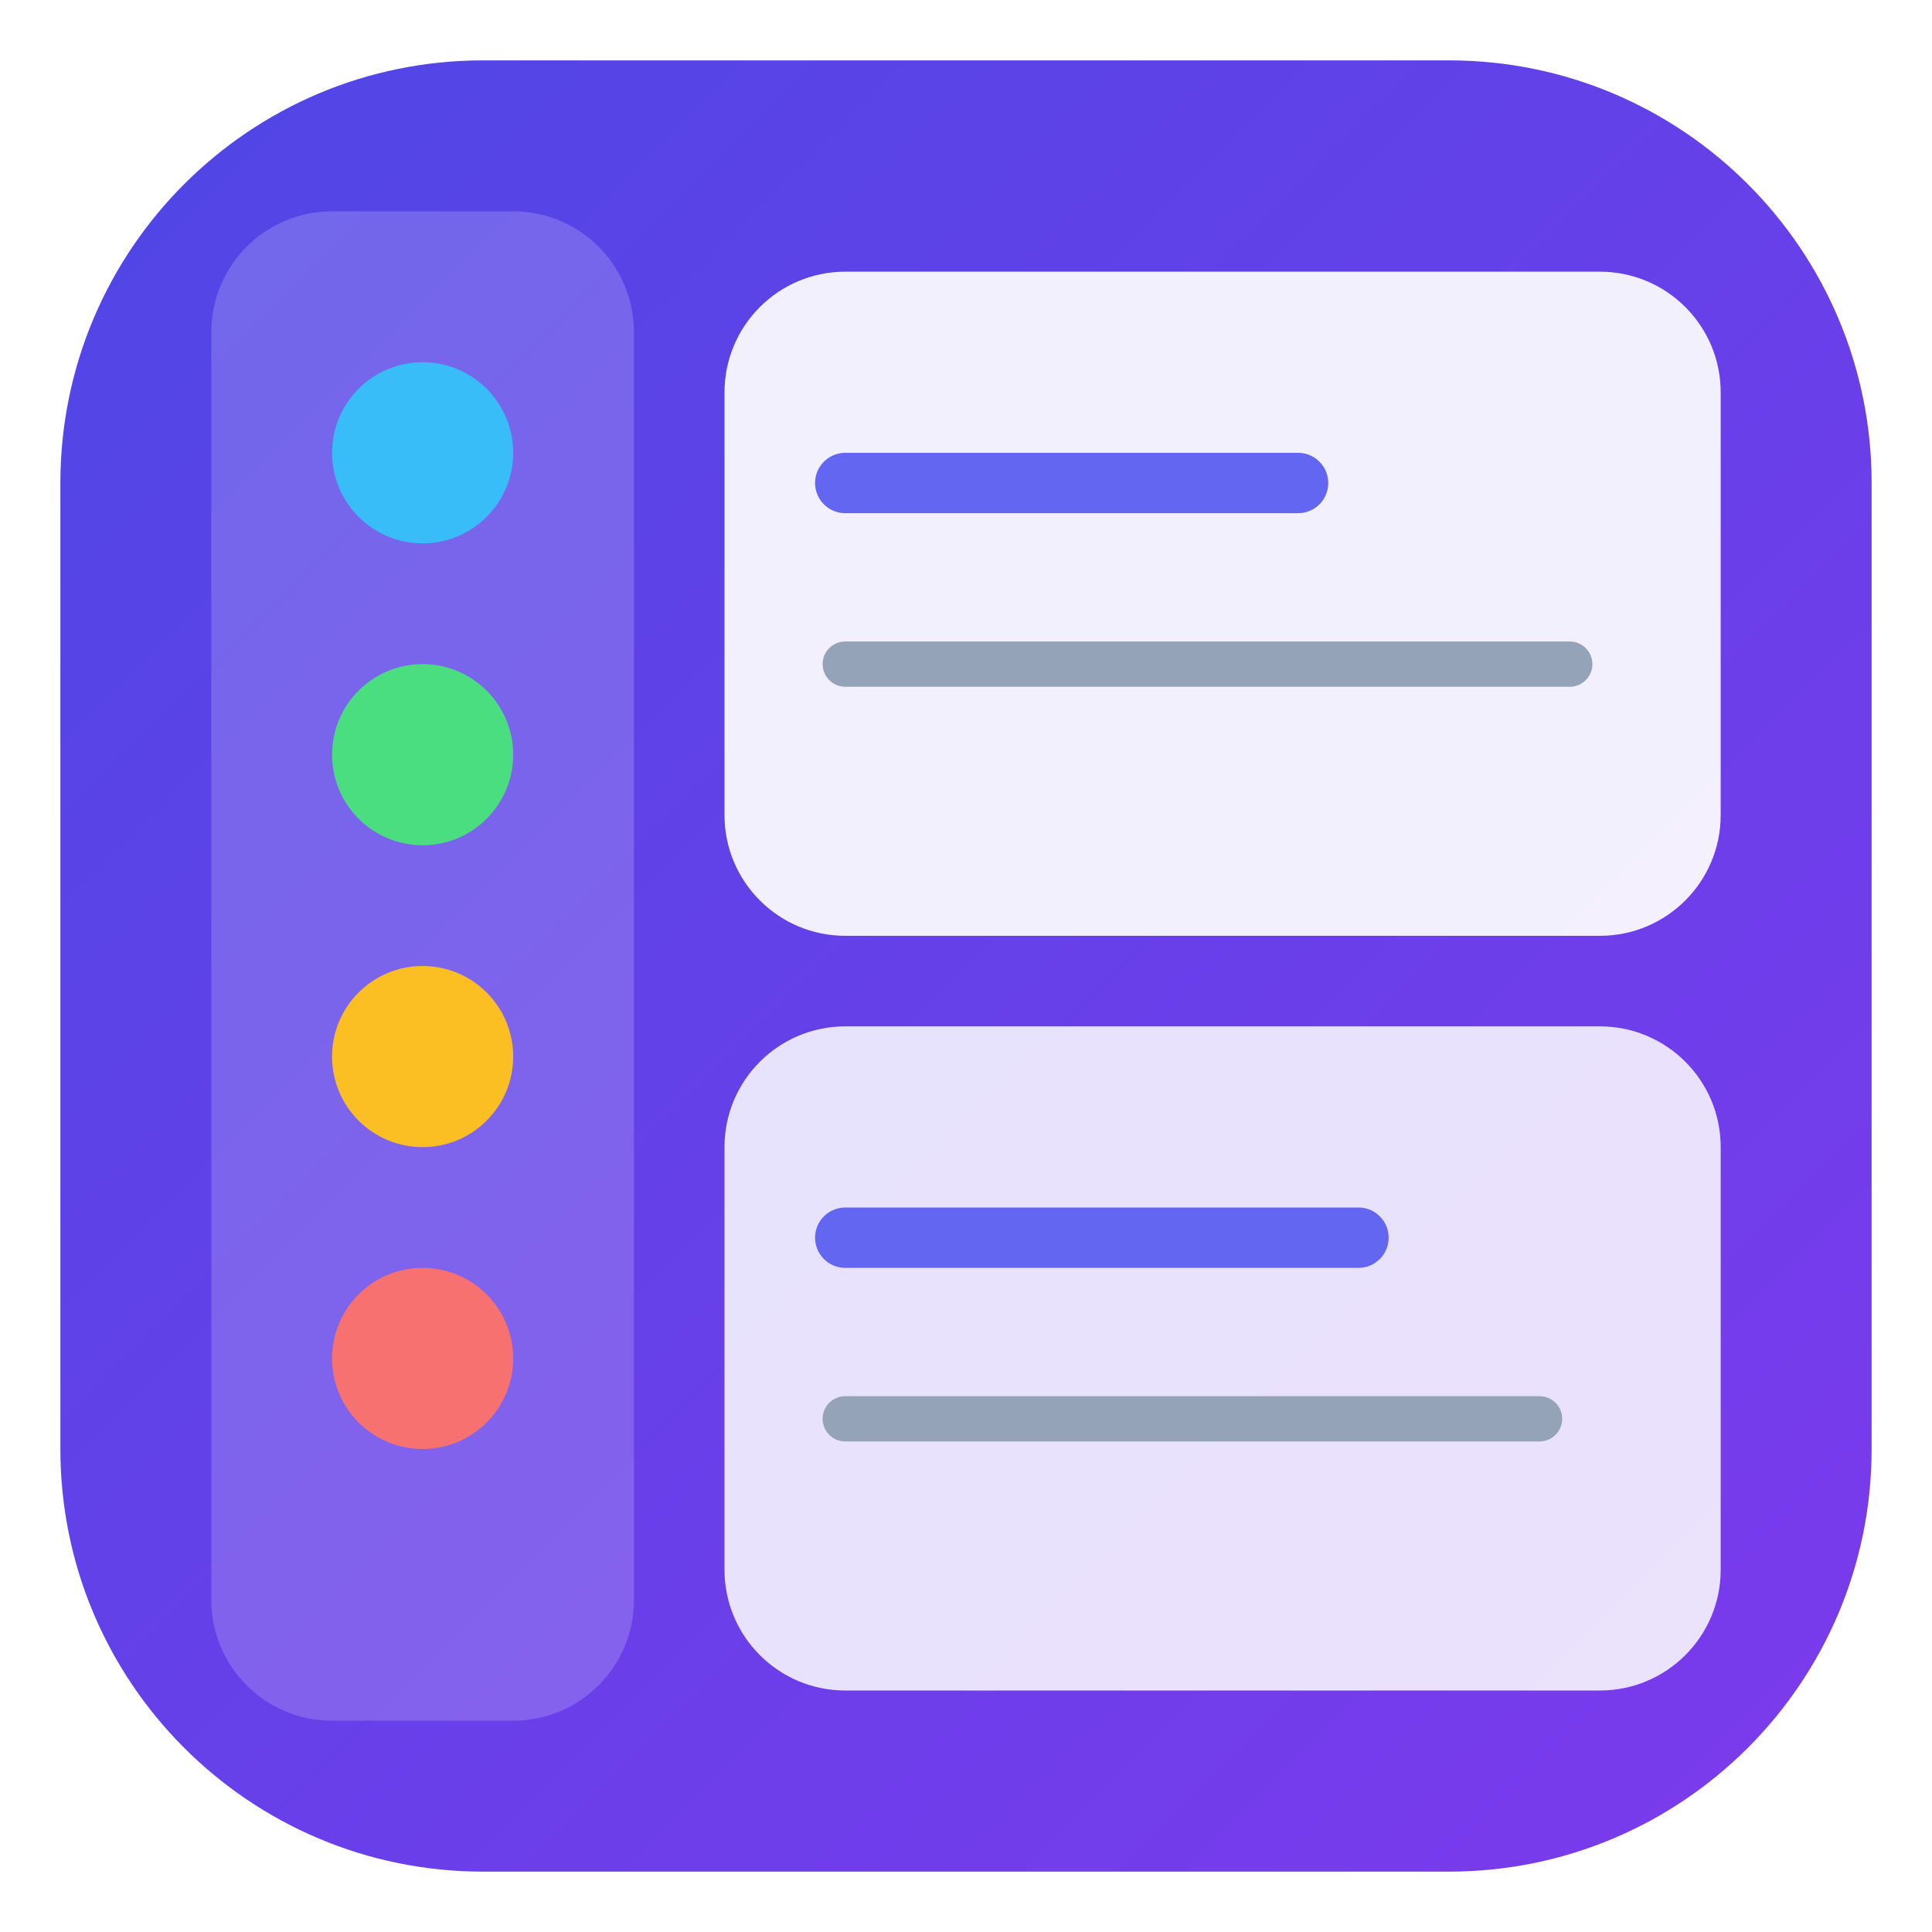
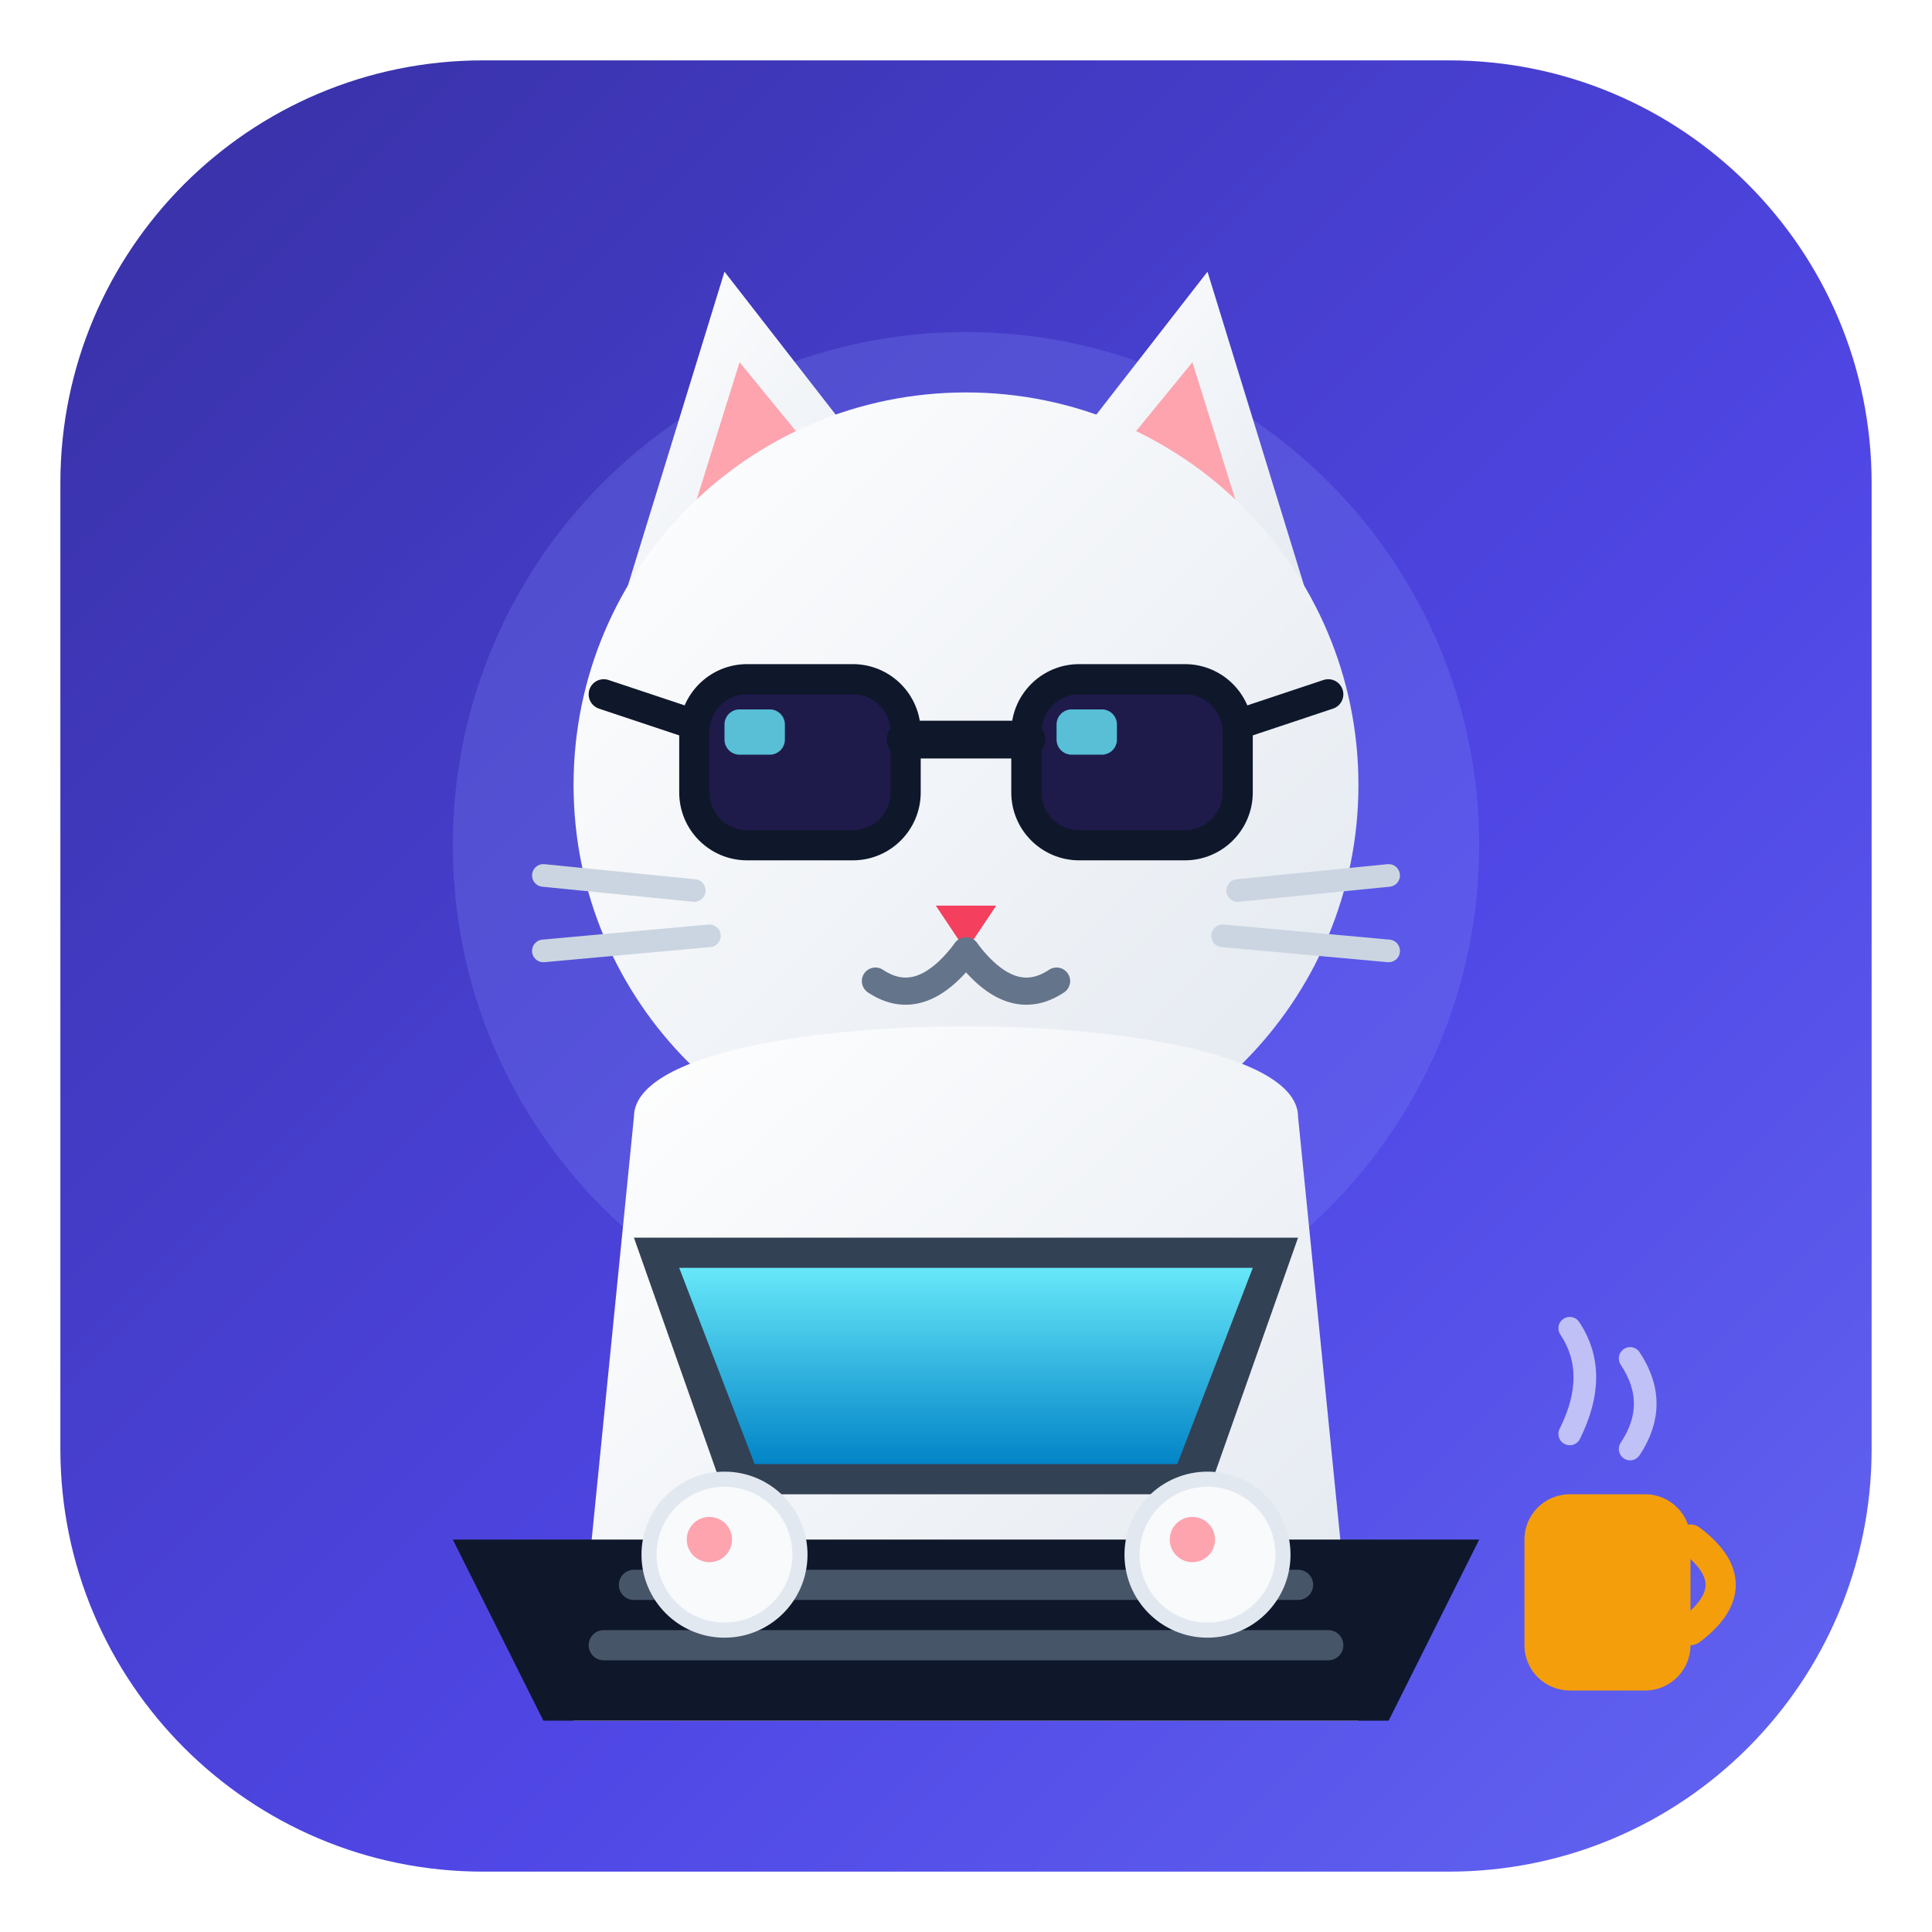
<svg xmlns="http://www.w3.org/2000/svg" viewBox="0 0 128 128">
  <defs>
-     <linearGradient id="grad" x1="0%" y1="0%" x2="100%" y2="100%">
-       <stop offset="0%" stop-color="#4f46e5" />
-       <stop offset="100%" stop-color="#7c3aed" />
+     <linearGradient id="bgGrad" x1="0%" y1="0%" x2="100%" y2="100%">
+       <stop offset="0%" stop-color="#3730a3" />
+       <stop offset="60%" stop-color="#4f46e5" />
+       <stop offset="100%" stop-color="#6366f1" />
+     </linearGradient>
+     <linearGradient id="screenGlow" x1="0%" y1="0%" x2="0%" y2="100%">
+       <stop offset="0%" stop-color="#67e8f9" />
+       <stop offset="100%" stop-color="#0284c7" />
+     </linearGradient>
+     <linearGradient id="catGrad" x1="0%" y1="0%" x2="100%" y2="100%">
+       <stop offset="0%" stop-color="#ffffff" />
+       <stop offset="100%" stop-color="#e2e8f0" />
    </linearGradient>
  </defs>
-   <rect width="120" height="120" x="4" y="4" rx="28" fill="url(#grad)" />
-   <rect width="28" height="100" x="14" y="14" rx="8" fill="rgba(255,255,255,0.18)" />
-   <circle cx="28" cy="30" r="6" fill="#38bdf8" />
-   <circle cx="28" cy="50" r="6" fill="#4ade80" />
-   <circle cx="28" cy="70" r="6" fill="#fbbf24" />
-   <circle cx="28" cy="90" r="6" fill="#f87171" />
-   <rect width="66" height="44" x="48" y="18" rx="8" fill="rgba(255,255,255,0.92)" />
-   <rect width="66" height="44" x="48" y="68" rx="8" fill="rgba(255,255,255,0.85)" />
-   <line x1="56" y1="32" x2="86" y2="32" stroke="#6366f1" stroke-width="4" stroke-linecap="round" />
-   <line x1="56" y1="44" x2="104" y2="44" stroke="#94a3b8" stroke-width="3" stroke-linecap="round" />
-   <line x1="56" y1="82" x2="90" y2="82" stroke="#6366f1" stroke-width="4" stroke-linecap="round" />
-   <line x1="56" y1="94" x2="102" y2="94" stroke="#94a3b8" stroke-width="3" stroke-linecap="round" />
+   <rect x="4" y="4" width="120" height="120" rx="28" fill="url(#bgGrad)" />
+   <circle cx="64" cy="56" r="34" fill="#818cf8" opacity="0.25" />
+   <path d="M40 44 L48 18 L62 36 Z" fill="url(#catGrad)" />
+   <path d="M44 40 L49 24 L58 35 Z" fill="#fda4af" />
+   <path d="M88 44 L80 18 L66 36 Z" fill="url(#catGrad)" />
+   <path d="M84 40 L79 24 L70 35 Z" fill="#fda4af" />
+   <circle cx="64" cy="52" r="26" fill="url(#catGrad)" />
+   <path d="M42 74 C42 66, 86 66, 86 74 L90 114 L38 114 Z" fill="url(#catGrad)" />
+   <rect x="46" y="45" width="14" height="11" rx="3.5" fill="#1e1b4b" stroke="#0f172a" stroke-width="2" />
+   <rect x="48" y="47" width="4" height="3" rx="1" fill="#67e8f9" opacity="0.8" />
+   <rect x="68" y="45" width="14" height="11" rx="3.5" fill="#1e1b4b" stroke="#0f172a" stroke-width="2" />
+   <rect x="70" y="47" width="4" height="3" rx="1" fill="#67e8f9" opacity="0.8" />
+   <line x1="60" y1="49" x2="68" y2="49" stroke="#0f172a" stroke-width="2.5" stroke-linecap="round" />
+   <line x1="46" y1="48" x2="40" y2="46" stroke="#0f172a" stroke-width="2" stroke-linecap="round" />
+   <line x1="82" y1="48" x2="88" y2="46" stroke="#0f172a" stroke-width="2" stroke-linecap="round" />
+   <polygon points="62,60 66,60 64,63" fill="#f43f5e" />
+   <path d="M64 63 Q 61 67 58 65" fill="none" stroke="#64748b" stroke-width="1.8" stroke-linecap="round" />
+   <path d="M64 63 Q 67 67 70 65" fill="none" stroke="#64748b" stroke-width="1.8" stroke-linecap="round" />
+   <line x1="36" y1="58" x2="46" y2="59" stroke="#cbd5e1" stroke-width="1.5" stroke-linecap="round" />
+   <line x1="36" y1="63" x2="47" y2="62" stroke="#cbd5e1" stroke-width="1.5" stroke-linecap="round" />
+   <line x1="92" y1="58" x2="82" y2="59" stroke="#cbd5e1" stroke-width="1.5" stroke-linecap="round" />
+   <line x1="92" y1="63" x2="81" y2="62" stroke="#cbd5e1" stroke-width="1.5" stroke-linecap="round" />
+   <path d="M42 82 L86 82 L80 99 L48 99 Z" fill="#334155" />
+   <path d="M45 84 L83 84 L78 97 L50 97 Z" fill="url(#screenGlow)" />
+   <path d="M30 102 L98 102 L92 114 L36 114 Z" fill="#0f172a" />
+   <line x1="42" y1="105" x2="86" y2="105" stroke="#475569" stroke-width="2" stroke-linecap="round" />
+   <line x1="40" y1="109" x2="88" y2="109" stroke="#475569" stroke-width="2" stroke-linecap="round" />
+   <circle cx="48" cy="103" r="5" fill="#f8fafc" stroke="#e2e8f0" stroke-width="1" />
+   <circle cx="80" cy="103" r="5" fill="#f8fafc" stroke="#e2e8f0" stroke-width="1" />
+   <circle cx="47" cy="102" r="1.5" fill="#fda4af" />
+   <circle cx="79" cy="102" r="1.5" fill="#fda4af" />
+   <rect x="101" y="99" width="11" height="13" rx="3" fill="#f59e0b" />
+   <path d="M112 102 Q 116 105 112 108" fill="none" stroke="#f59e0b" stroke-width="2" stroke-linecap="round" />
+   <path d="M104 95 Q 106 91 104 88" fill="none" stroke="#f8fafc" stroke-width="1.5" stroke-linecap="round" opacity="0.65" />
+   <path d="M108 96 Q 110 93 108 90" fill="none" stroke="#f8fafc" stroke-width="1.5" stroke-linecap="round" opacity="0.65" />
</svg>
